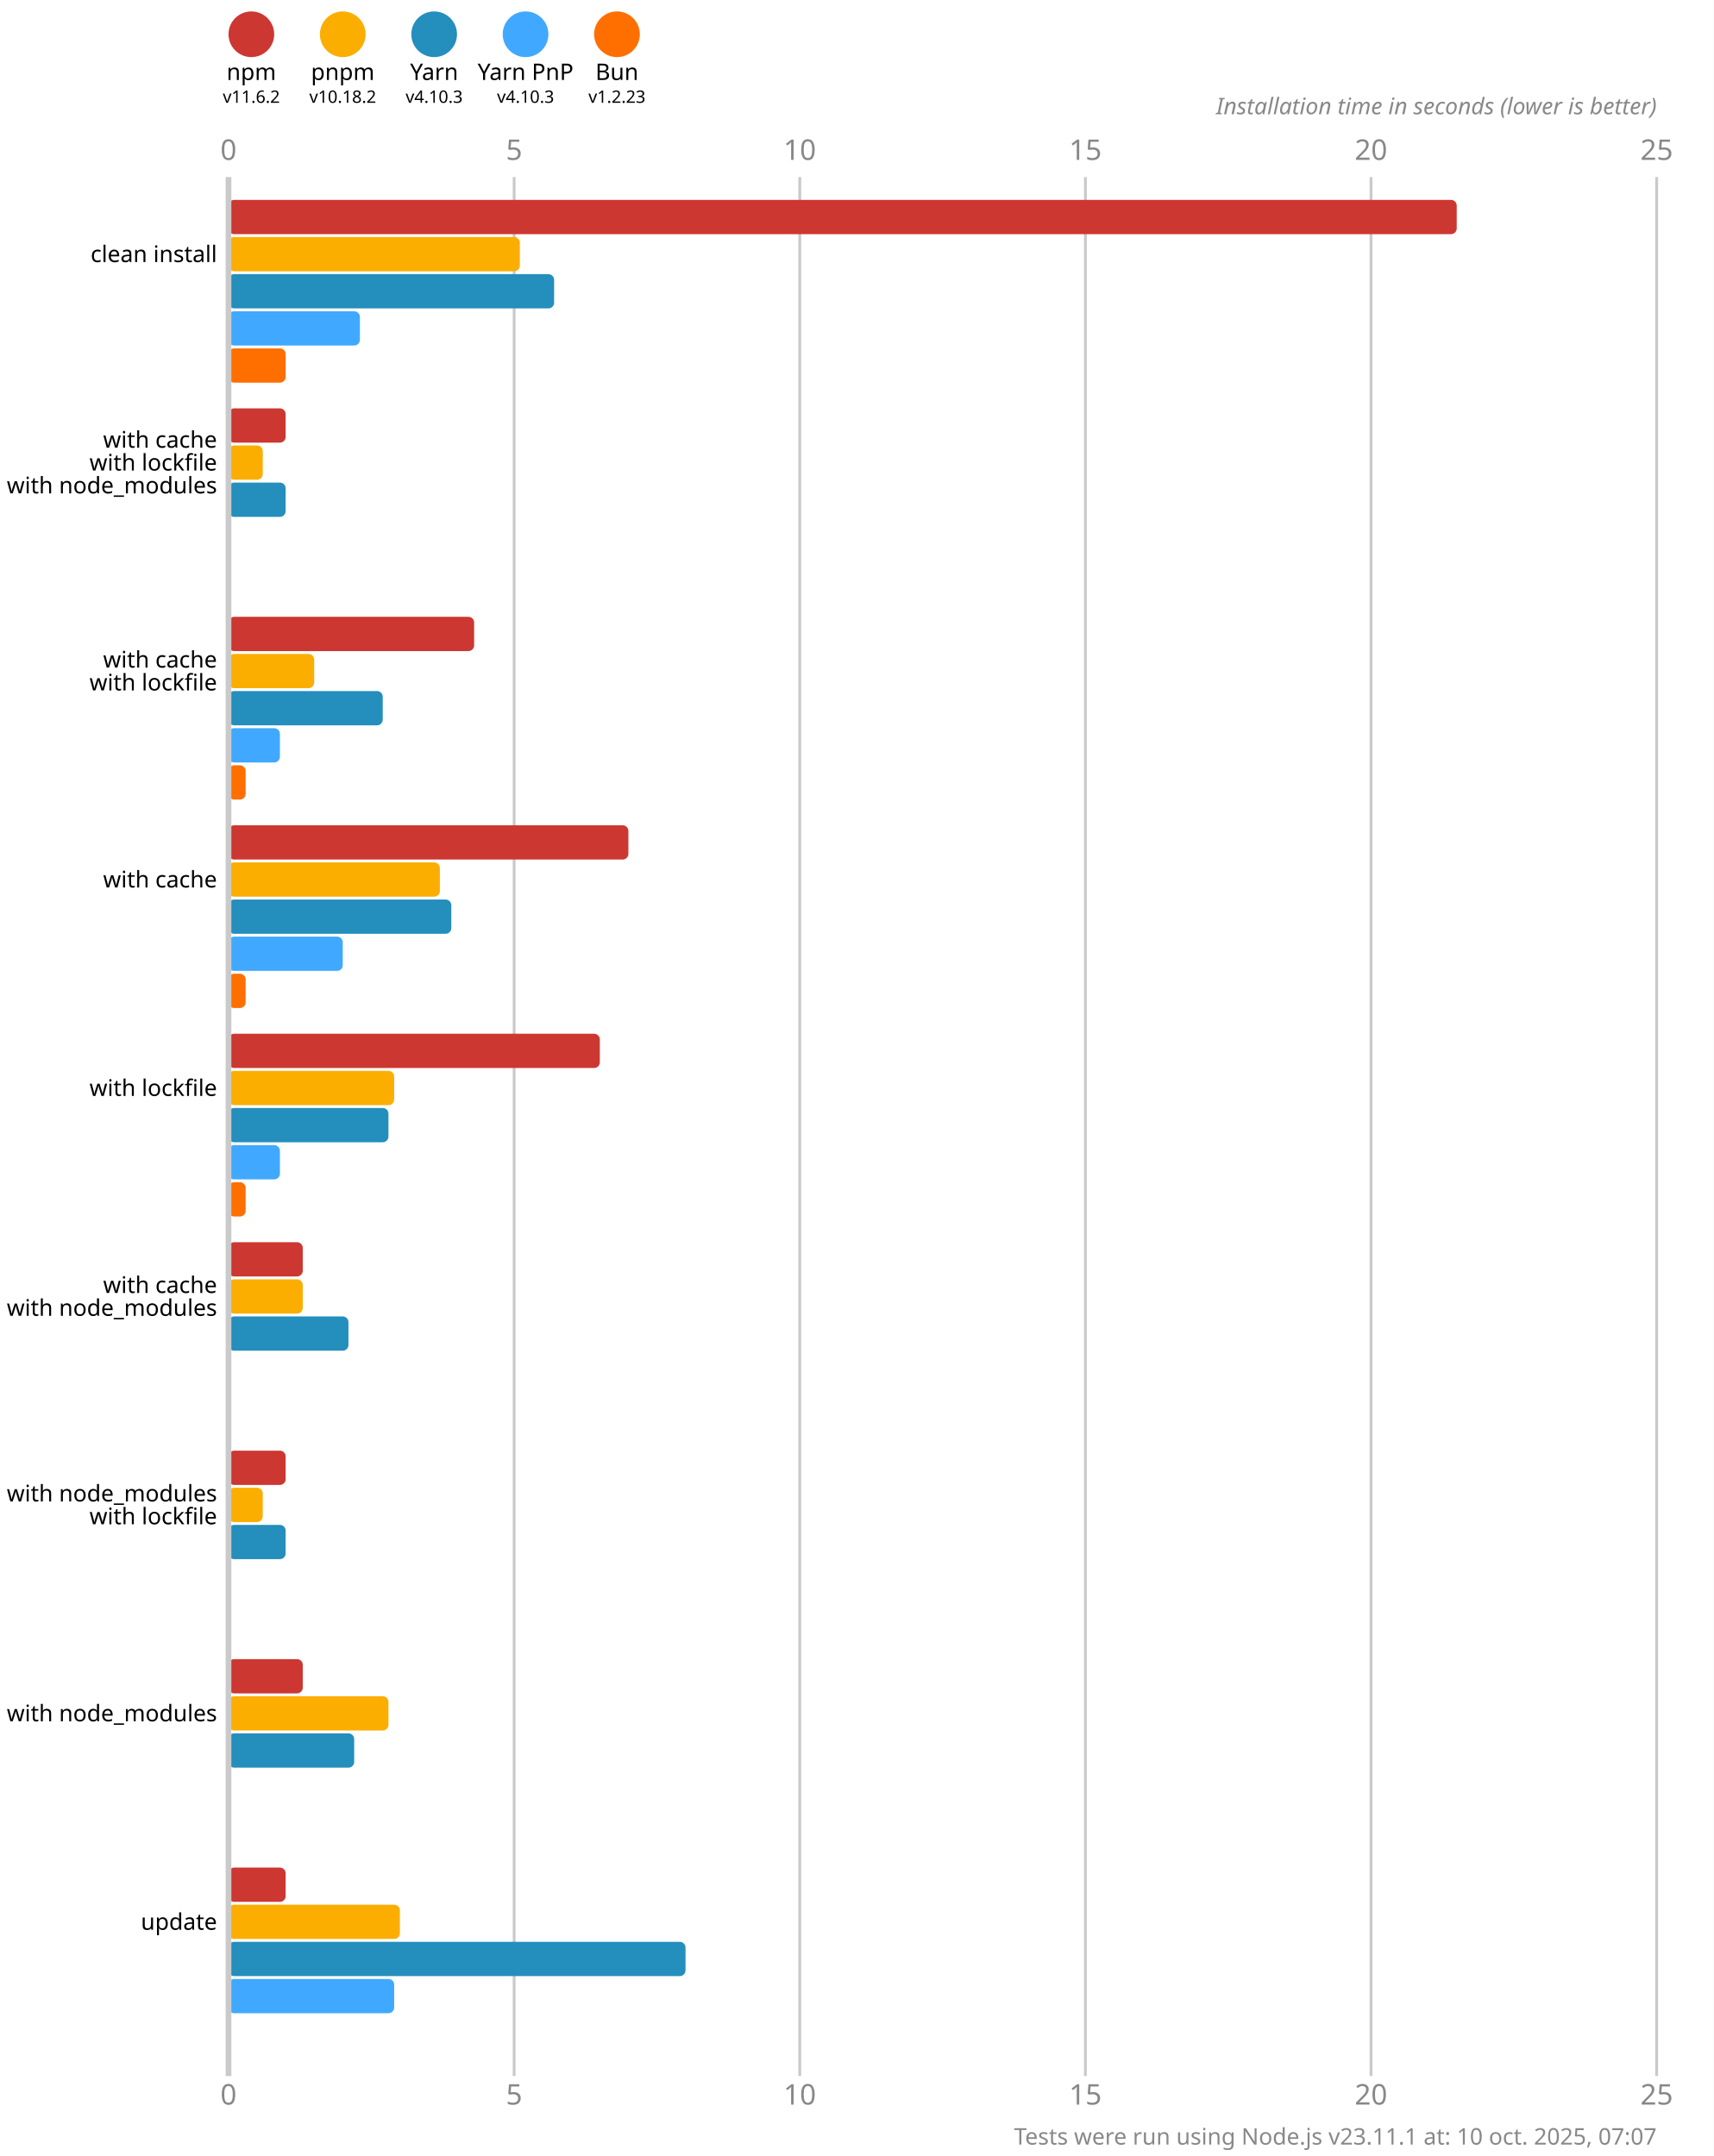
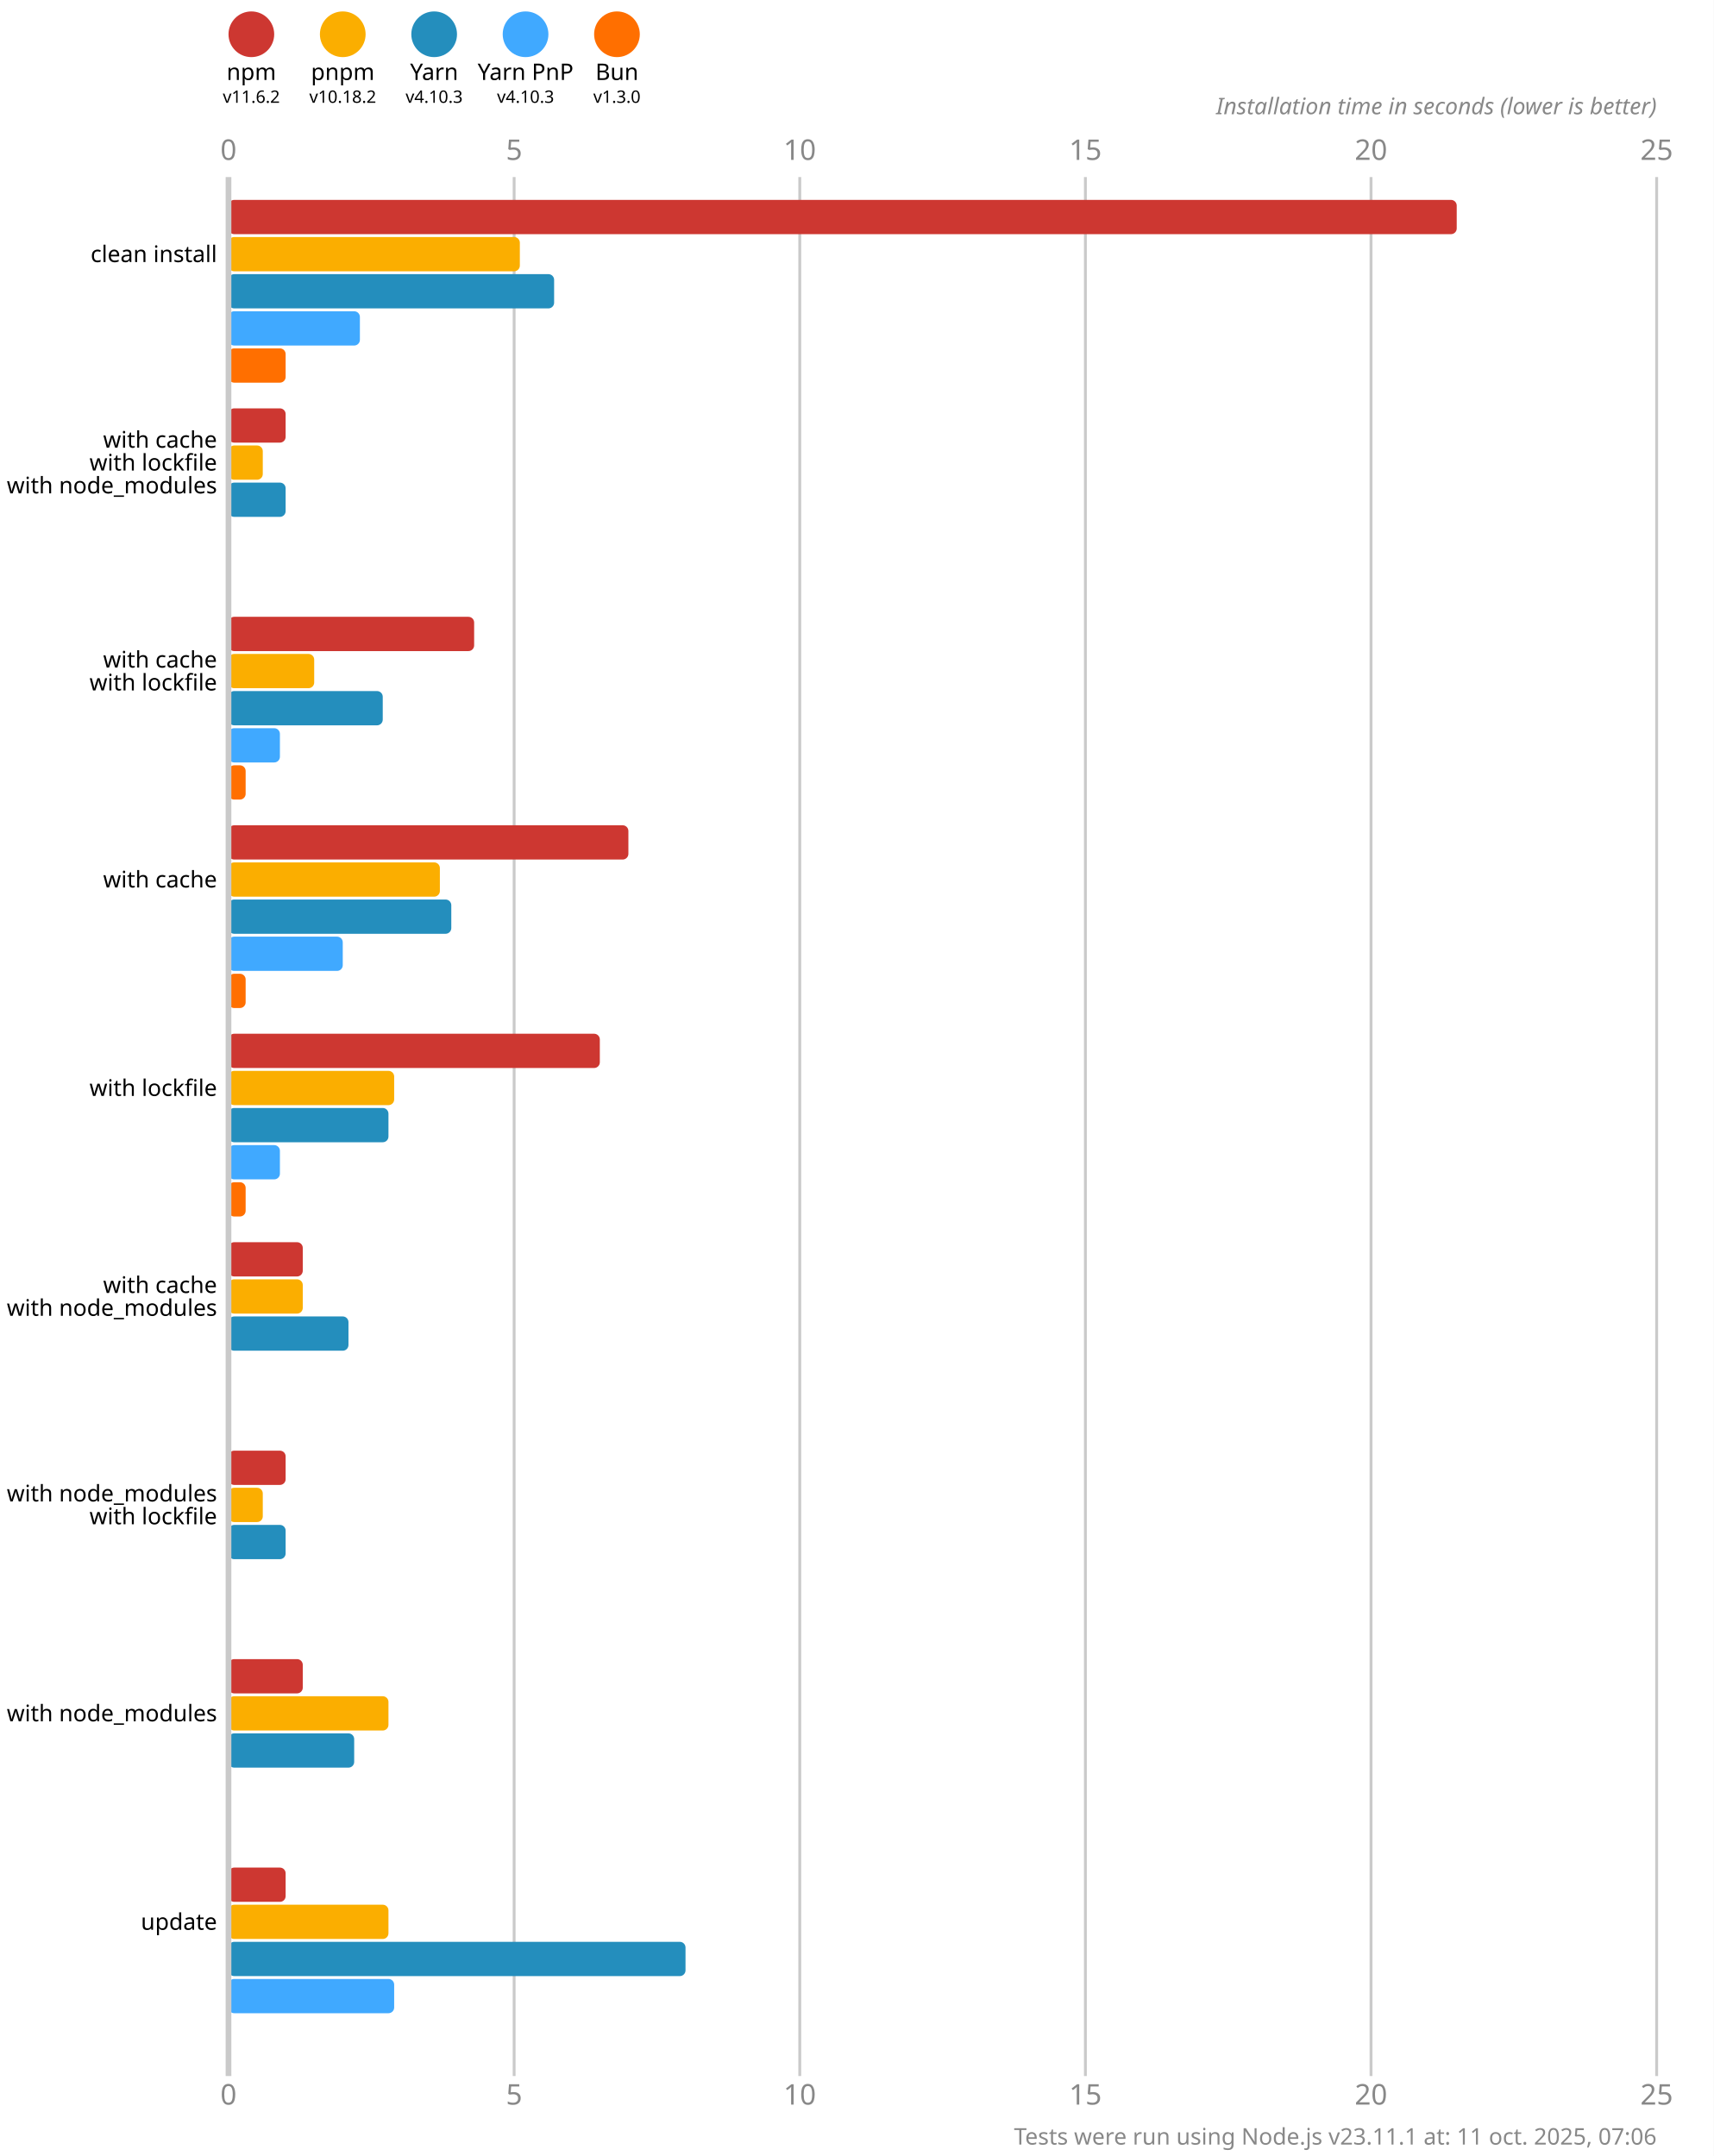
<svg xmlns="http://www.w3.org/2000/svg" version="1.1" viewBox="0 0 300 377.5">
  <style>
    .font { font-family: sans-serif; }
    .s3 { font-size: 3px; }
    .s4 { font-size: 4px; }
    .s5 { font-size: 5px; }
    .line { stroke: #cacaca; }
    .width { stroke-width: 0.5; }
    .text { fill: #888; }
  </style>
  <rect x="0" y="0" width="300" height="377.5" fill="#fff" />
  <circle cx="44" cy="6" r="4" fill="#cd3731" />
  <text x="44" y="14" class="font s4" text-anchor="middle">npm</text>
  <text x="44" y="18" class="font s3" text-anchor="middle">v11.6.2</text>
  <circle cx="60" cy="6" r="4" fill="#fbae00" />
  <text x="60" y="14" class="font s4" text-anchor="middle">pnpm</text>
  <text x="60" y="18" class="font s3" text-anchor="middle">v10.18.2</text>
  <circle cx="76" cy="6" r="4" fill="#248ebd" />
  <text x="76" y="14" class="font s4" text-anchor="middle">Yarn</text>
  <text x="76" y="18" class="font s3" text-anchor="middle">v4.10.3</text>
  <circle cx="92" cy="6" r="4" fill="#40a9ff" />
  <text x="92" y="14" class="font s4" text-anchor="middle">Yarn PnP</text>
  <text x="92" y="18" class="font s3" text-anchor="middle">v4.10.3</text>
  <circle cx="108" cy="6" r="4" fill="#ff6f00" />
  <text x="108" y="14" class="font s4" text-anchor="middle">Bun</text>
-   <text x="108" y="18" class="font s3" text-anchor="middle">v1.2.23</text>
+   <text x="108" y="18" class="font s3" text-anchor="middle">v1.3.0</text>
  <text x="40" y="28" class="font s5 text" text-anchor="middle">0</text>
  <text x="40" y="368.5" class="font s5 text" text-anchor="middle">0</text>
  <line x1="90" y1="31" x2="90" y2="363.5" class="line width" />
  <text x="90" y="28" class="font s5 text" text-anchor="middle">5</text>
  <text x="90" y="368.5" class="font s5 text" text-anchor="middle">5</text>
  <line x1="140" y1="31" x2="140" y2="363.5" class="line width" />
  <text x="140" y="28" class="font s5 text" text-anchor="middle">10</text>
  <text x="140" y="368.5" class="font s5 text" text-anchor="middle">10</text>
  <line x1="190" y1="31" x2="190" y2="363.5" class="line width" />
  <text x="190" y="28" class="font s5 text" text-anchor="middle">15</text>
  <text x="190" y="368.5" class="font s5 text" text-anchor="middle">15</text>
  <line x1="240" y1="31" x2="240" y2="363.5" class="line width" />
  <text x="240" y="28" class="font s5 text" text-anchor="middle">20</text>
  <text x="240" y="368.5" class="font s5 text" text-anchor="middle">20</text>
  <line x1="290" y1="31" x2="290" y2="363.5" class="line width" />
  <text x="290" y="28" class="font s5 text" text-anchor="middle">25</text>
  <text x="290" y="368.5" class="font s5 text" text-anchor="middle">25</text>
  <text x="290" y="20" class="font s4 text" font-style="italic" text-anchor="end">Installation time in seconds (lower is better)</text>
  <rect x="40" y="35" width="215" height="6" fill="#cd3731" rx="1" ry="1" />
  <rect x="40" y="41.5" width="51" height="6" fill="#fbae00" rx="1" ry="1" />
  <rect x="40" y="48" width="57" height="6" fill="#248ebd" rx="1" ry="1" />
  <rect x="40" y="54.5" width="23" height="6" fill="#40a9ff" rx="1" ry="1" />
  <rect x="40" y="61" width="10" height="6" fill="#ff6f00" rx="1" ry="1" />
  <rect x="40" y="71.5" width="10" height="6" fill="#cd3731" rx="1" ry="1" />
  <rect x="40" y="78" width="6" height="6" fill="#fbae00" rx="1" ry="1" />
  <rect x="40" y="84.5" width="10" height="6" fill="#248ebd" rx="1" ry="1" />
  <rect x="40" y="91" width="0" height="6" fill="#40a9ff" rx="1" ry="1" />
  <rect x="40" y="97.5" width="0" height="6" fill="#ff6f00" rx="1" ry="1" />
  <rect x="40" y="108" width="43" height="6" fill="#cd3731" rx="1" ry="1" />
  <rect x="40" y="114.5" width="15" height="6" fill="#fbae00" rx="1" ry="1" />
  <rect x="40" y="121" width="27" height="6" fill="#248ebd" rx="1" ry="1" />
  <rect x="40" y="127.5" width="9" height="6" fill="#40a9ff" rx="1" ry="1" />
  <rect x="40" y="134" width="3" height="6" fill="#ff6f00" rx="1" ry="1" />
  <rect x="40" y="144.5" width="70" height="6" fill="#cd3731" rx="1" ry="1" />
  <rect x="40" y="151" width="37" height="6" fill="#fbae00" rx="1" ry="1" />
  <rect x="40" y="157.5" width="39" height="6" fill="#248ebd" rx="1" ry="1" />
  <rect x="40" y="164" width="20" height="6" fill="#40a9ff" rx="1" ry="1" />
  <rect x="40" y="170.5" width="3" height="6" fill="#ff6f00" rx="1" ry="1" />
  <rect x="40" y="181" width="65" height="6" fill="#cd3731" rx="1" ry="1" />
  <rect x="40" y="187.5" width="29" height="6" fill="#fbae00" rx="1" ry="1" />
  <rect x="40" y="194" width="28" height="6" fill="#248ebd" rx="1" ry="1" />
  <rect x="40" y="200.5" width="9" height="6" fill="#40a9ff" rx="1" ry="1" />
  <rect x="40" y="207" width="3" height="6" fill="#ff6f00" rx="1" ry="1" />
  <rect x="40" y="217.5" width="13" height="6" fill="#cd3731" rx="1" ry="1" />
  <rect x="40" y="224" width="13" height="6" fill="#fbae00" rx="1" ry="1" />
  <rect x="40" y="230.5" width="21" height="6" fill="#248ebd" rx="1" ry="1" />
  <rect x="40" y="237" width="0" height="6" fill="#40a9ff" rx="1" ry="1" />
  <rect x="40" y="243.5" width="0" height="6" fill="#ff6f00" rx="1" ry="1" />
  <rect x="40" y="254" width="10" height="6" fill="#cd3731" rx="1" ry="1" />
  <rect x="40" y="260.5" width="6" height="6" fill="#fbae00" rx="1" ry="1" />
  <rect x="40" y="267" width="10" height="6" fill="#248ebd" rx="1" ry="1" />
  <rect x="40" y="273.5" width="0" height="6" fill="#40a9ff" rx="1" ry="1" />
  <rect x="40" y="280" width="0" height="6" fill="#ff6f00" rx="1" ry="1" />
  <rect x="40" y="290.5" width="13" height="6" fill="#cd3731" rx="1" ry="1" />
  <rect x="40" y="297" width="28" height="6" fill="#fbae00" rx="1" ry="1" />
  <rect x="40" y="303.5" width="22" height="6" fill="#248ebd" rx="1" ry="1" />
  <rect x="40" y="310" width="0" height="6" fill="#40a9ff" rx="1" ry="1" />
  <rect x="40" y="316.5" width="0" height="6" fill="#ff6f00" rx="1" ry="1" />
  <rect x="40" y="327" width="10" height="6" fill="#cd3731" rx="1" ry="1" />
-   <rect x="40" y="333.5" width="30" height="6" fill="#fbae00" rx="1" ry="1" />
+   <rect x="40" y="333.5" width="28" height="6" fill="#fbae00" rx="1" ry="1" />
  <rect x="40" y="340" width="80" height="6" fill="#248ebd" rx="1" ry="1" />
  <rect x="40" y="346.5" width="29" height="6" fill="#40a9ff" rx="1" ry="1" />
  <rect x="40" y="353" width="0" height="6" fill="#ff6f00" rx="1" ry="1" />
  <line x1="40" y1="31" x2="40" y2="363.5" class="line" />
  <text x="38" y="44.5" class="font s4" dominant-baseline="middle" text-anchor="end">clean install</text>
  <text x="38" y="77" class="font s4" dominant-baseline="middle" text-anchor="end">with cache</text>
  <text x="38" y="81" class="font s4" dominant-baseline="middle" text-anchor="end">with lockfile</text>
  <text x="38" y="85" class="font s4" dominant-baseline="middle" text-anchor="end">with node_modules</text>
  <text x="38" y="115.5" class="font s4" dominant-baseline="middle" text-anchor="end">with cache</text>
  <text x="38" y="119.5" class="font s4" dominant-baseline="middle" text-anchor="end">with lockfile</text>
  <text x="38" y="154" class="font s4" dominant-baseline="middle" text-anchor="end">with cache</text>
  <text x="38" y="190.5" class="font s4" dominant-baseline="middle" text-anchor="end">with lockfile</text>
  <text x="38" y="225" class="font s4" dominant-baseline="middle" text-anchor="end">with cache</text>
  <text x="38" y="229" class="font s4" dominant-baseline="middle" text-anchor="end">with node_modules</text>
  <text x="38" y="261.5" class="font s4" dominant-baseline="middle" text-anchor="end">with node_modules</text>
  <text x="38" y="265.5" class="font s4" dominant-baseline="middle" text-anchor="end">with lockfile</text>
  <text x="38" y="300" class="font s4" dominant-baseline="middle" text-anchor="end">with node_modules</text>
  <text x="38" y="336.5" class="font s4" dominant-baseline="middle" text-anchor="end">update</text>
-   <text x="290" y="375.5" class="font s4 text" text-anchor="end">Tests were run using Node.js v23.11.1 at: 10 oct. 2025, 07:07</text>
+   <text x="290" y="375.5" class="font s4 text" text-anchor="end">Tests were run using Node.js v23.11.1 at: 11 oct. 2025, 07:06</text>
</svg>
